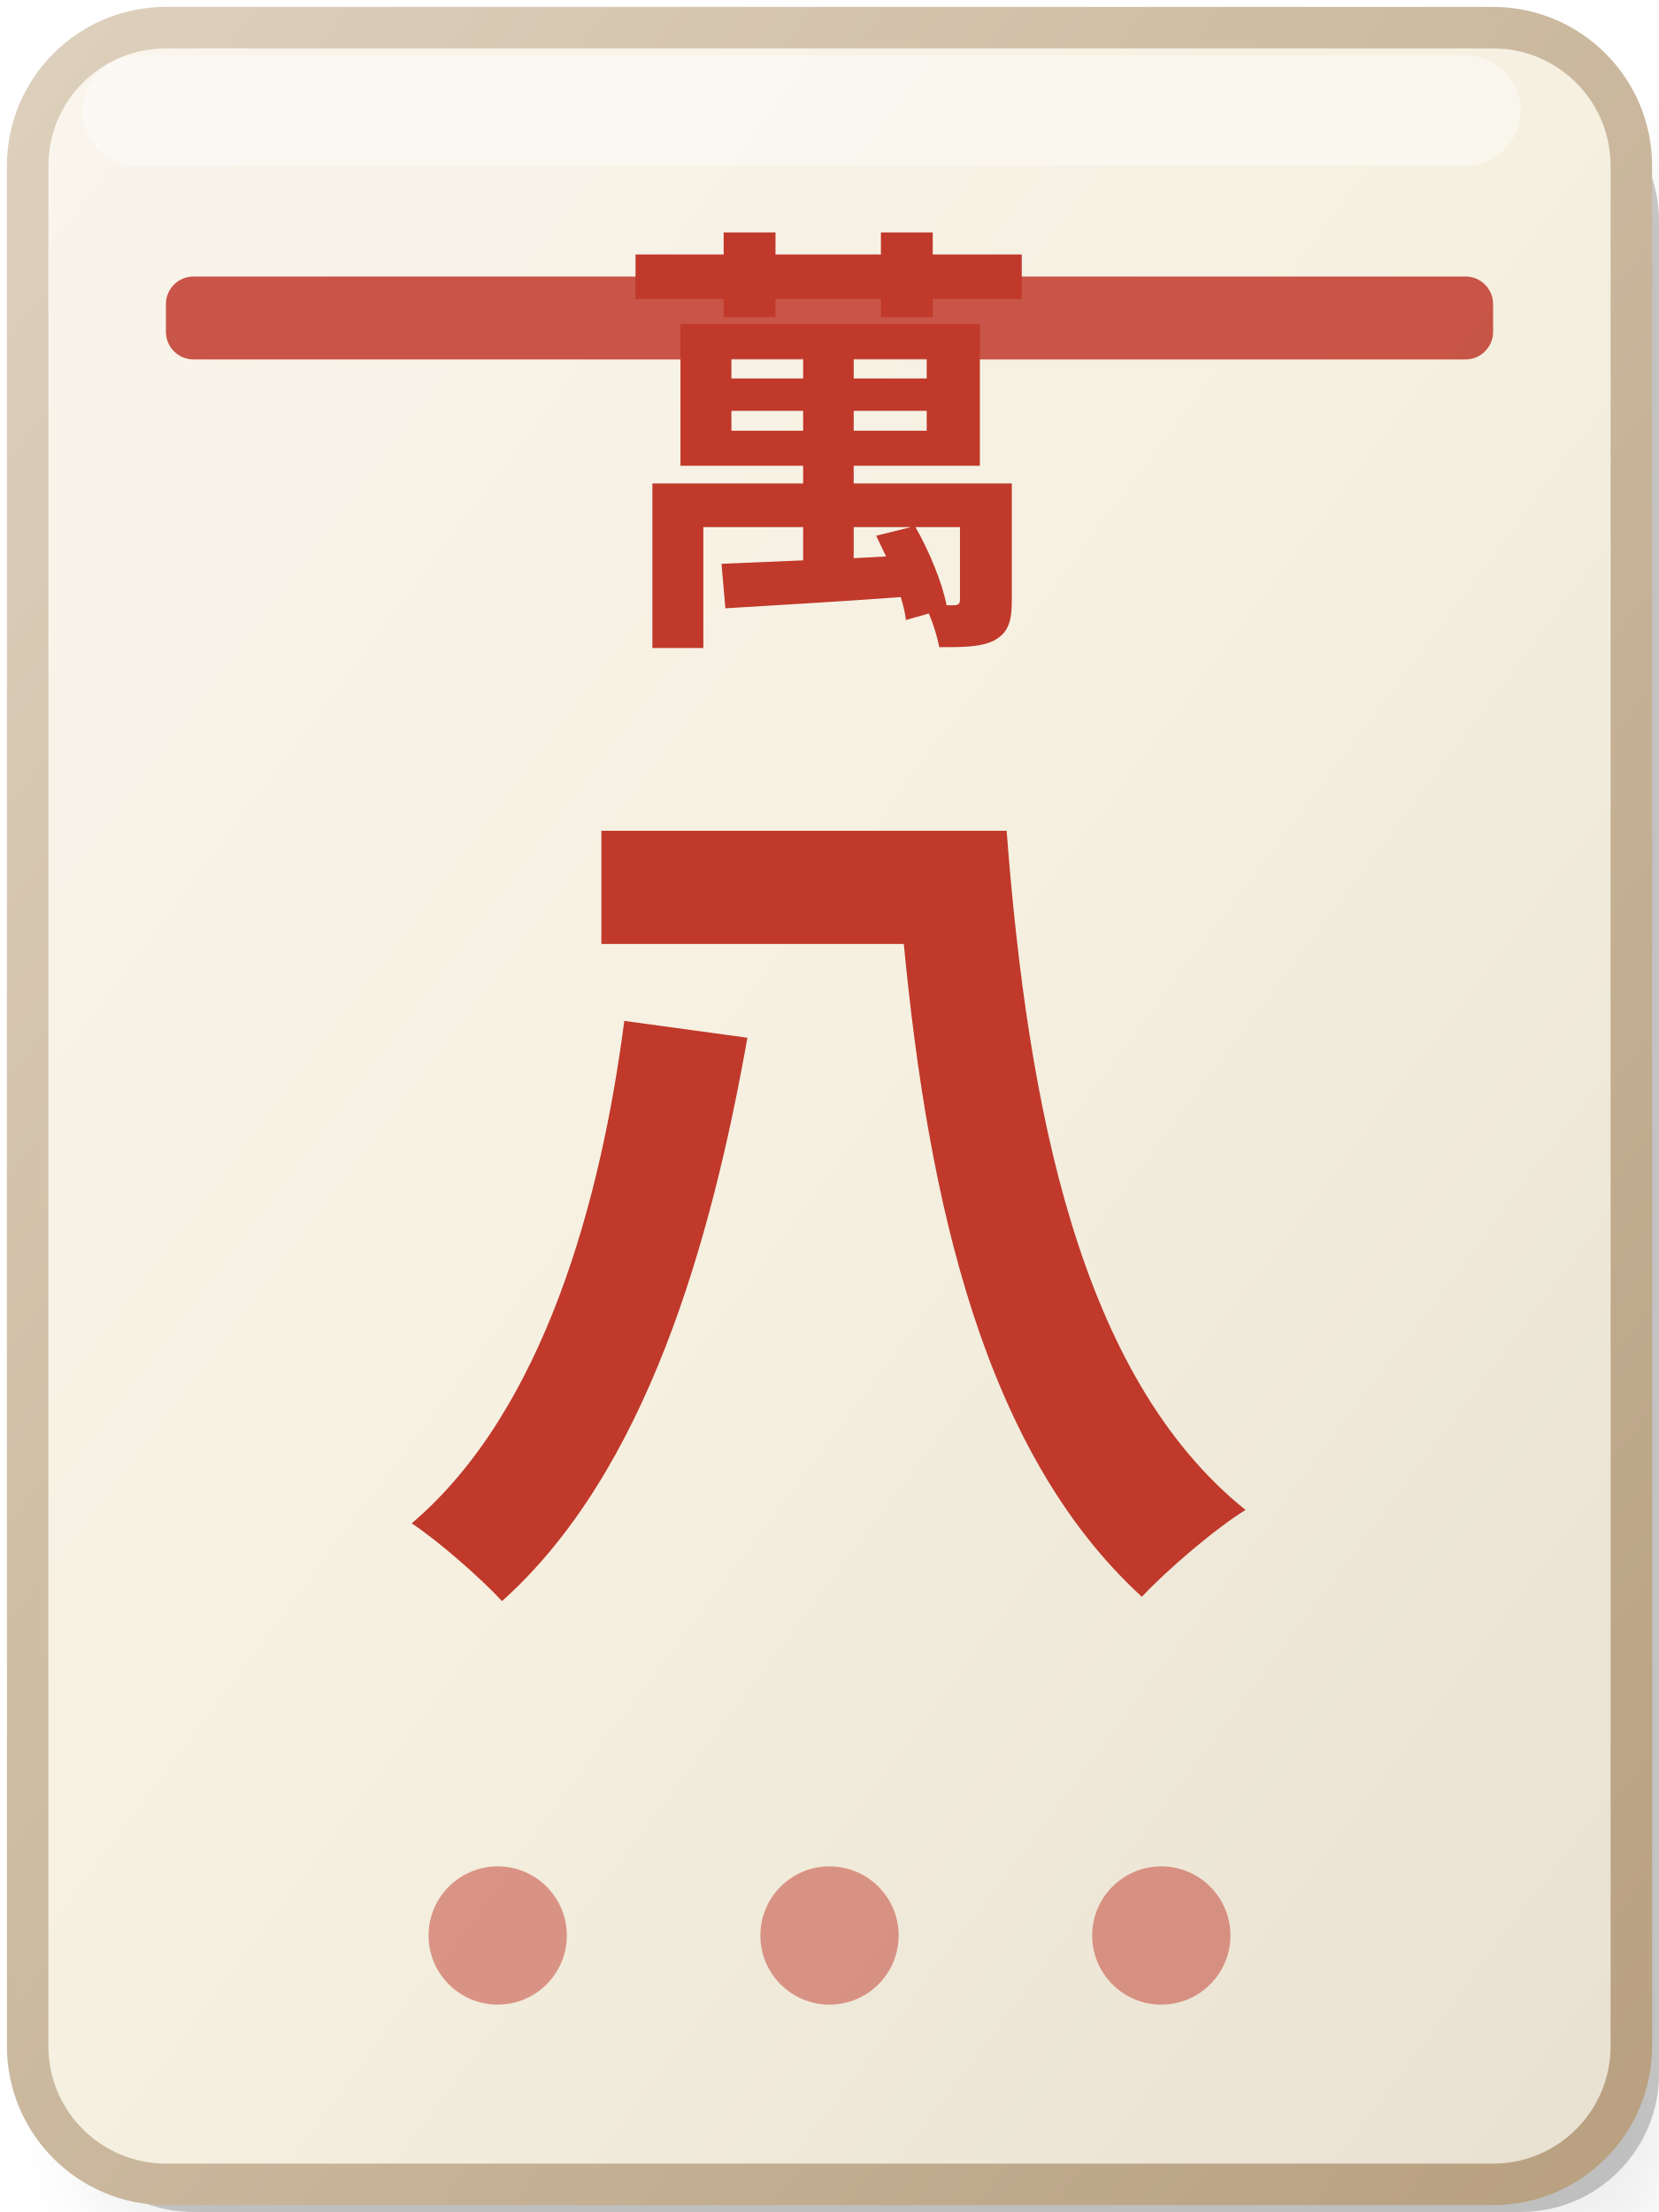
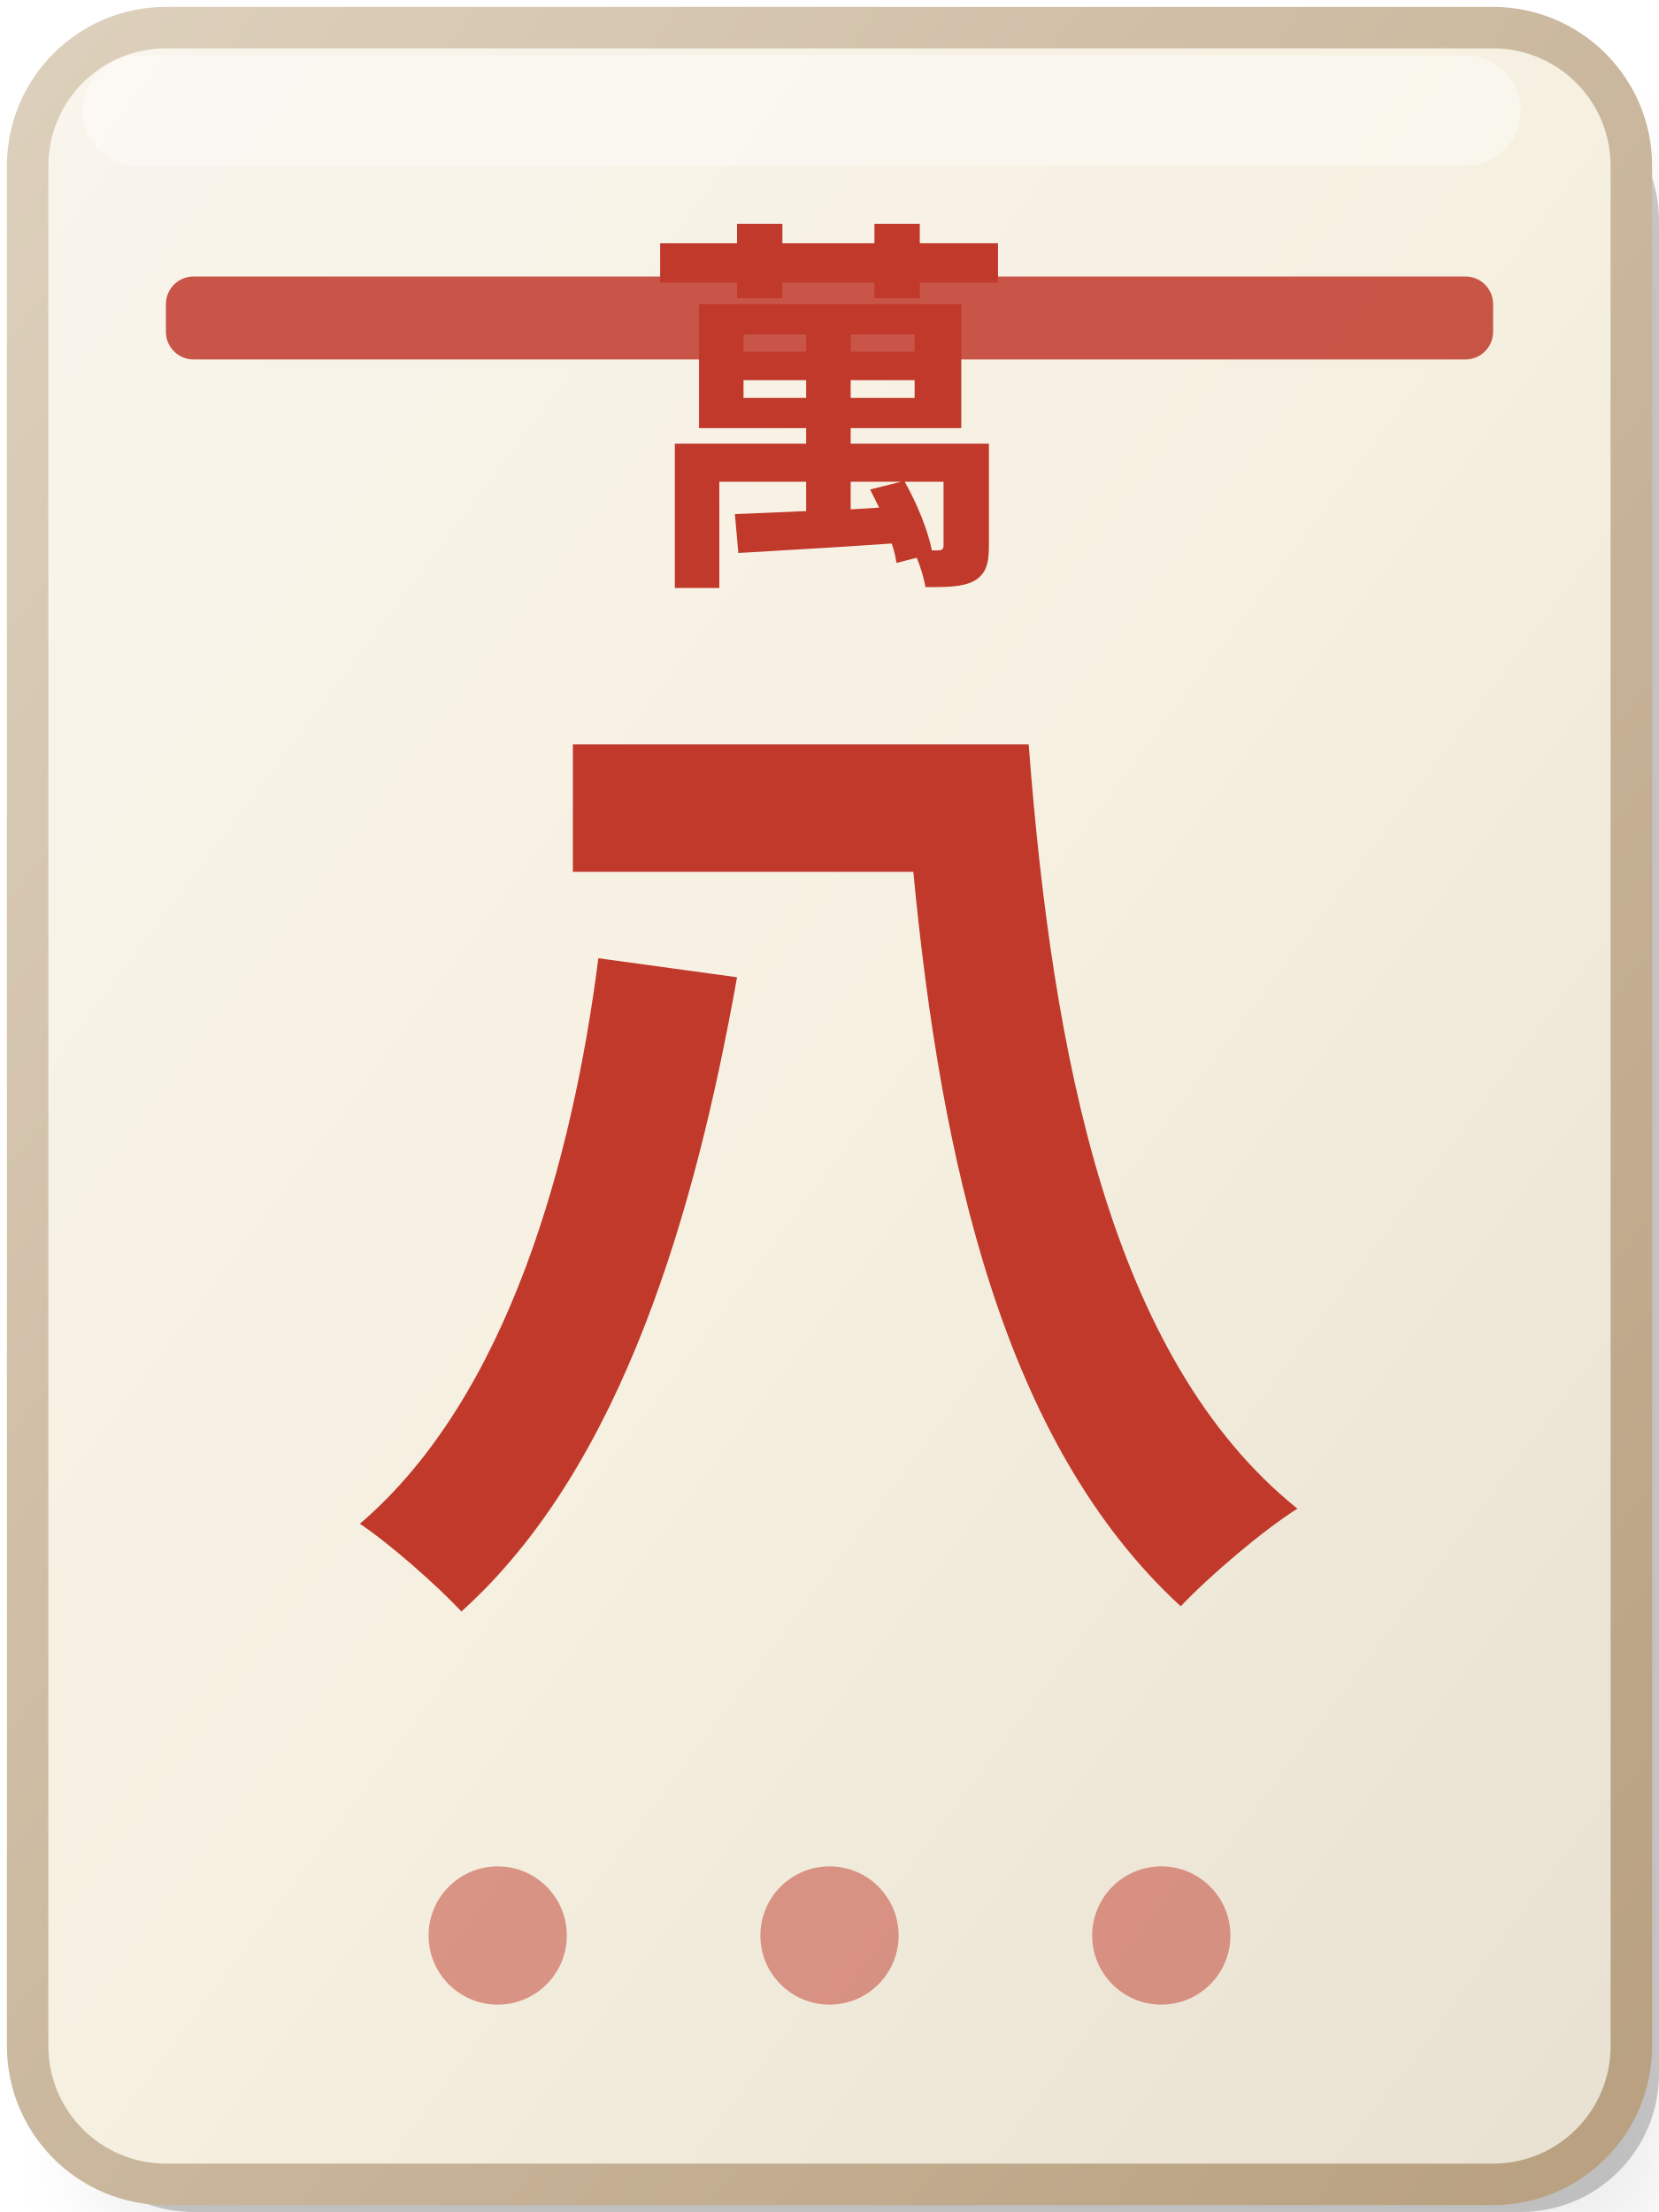
<svg xmlns="http://www.w3.org/2000/svg" width="60" height="80" viewBox="0 0 60 80">
  <defs>
    <filter id="shadow" x="-10%" y="-10%" width="130%" height="140%">
      <feDropShadow dx="1" dy="2" stdDeviation="1.5" flood-color="#00000055" />
    </filter>
    <linearGradient id="face" x1="0%" y1="0%" x2="100%" y2="100%">
      <stop offset="0%" stop-color="#faf5ed" />
      <stop offset="50%" stop-color="#f5f0e0" />
      <stop offset="100%" stop-color="#e8e0d0" />
    </linearGradient>
    <linearGradient id="border" x1="0%" y1="0%" x2="100%" y2="100%">
      <stop offset="0%" stop-color="#ddd0bc" />
      <stop offset="100%" stop-color="#b8a080" />
    </linearGradient>
  </defs>
  <rect x="2" y="3" width="58" height="77" rx="5" fill="#00000033" filter="url(#shadow)" />
  <rect x="1" y="1" width="58" height="78" rx="5" fill="url(#face)" stroke="url(#border)" stroke-width="1.5" />
  <rect x="3" y="2" width="52" height="4" rx="2" fill="rgba(255,255,255,0.4)" />
  <rect x="6" y="10" width="48" height="3" rx="1" fill="#c0392b" opacity="0.85" />
-   <text x="30" y="22" text-anchor="middle" font-family="Noto Sans TC, sans-serif" font-size="16" fill="#c0392b" font-weight="700">萬</text>
-   <text x="30" y="55" text-anchor="middle" font-family="Noto Sans TC, sans-serif" font-size="32" fill="#c0392b" font-weight="900">八</text>
+   <text x="30" y="20" text-anchor="middle" font-family="Noto Sans TC, sans-serif" font-size="14" fill="#c0392b" font-weight="700">萬</text>
+   <text x="30" y="55" text-anchor="middle" font-family="Noto Sans TC, sans-serif" font-size="36" fill="#c0392b" font-weight="900">八</text>
  <circle cx="18" cy="70" r="2.5" fill="#c0392b" opacity="0.5" />
  <circle cx="30" cy="70" r="2.5" fill="#c0392b" opacity="0.5" />
  <circle cx="42" cy="70" r="2.5" fill="#c0392b" opacity="0.5" />
</svg>
